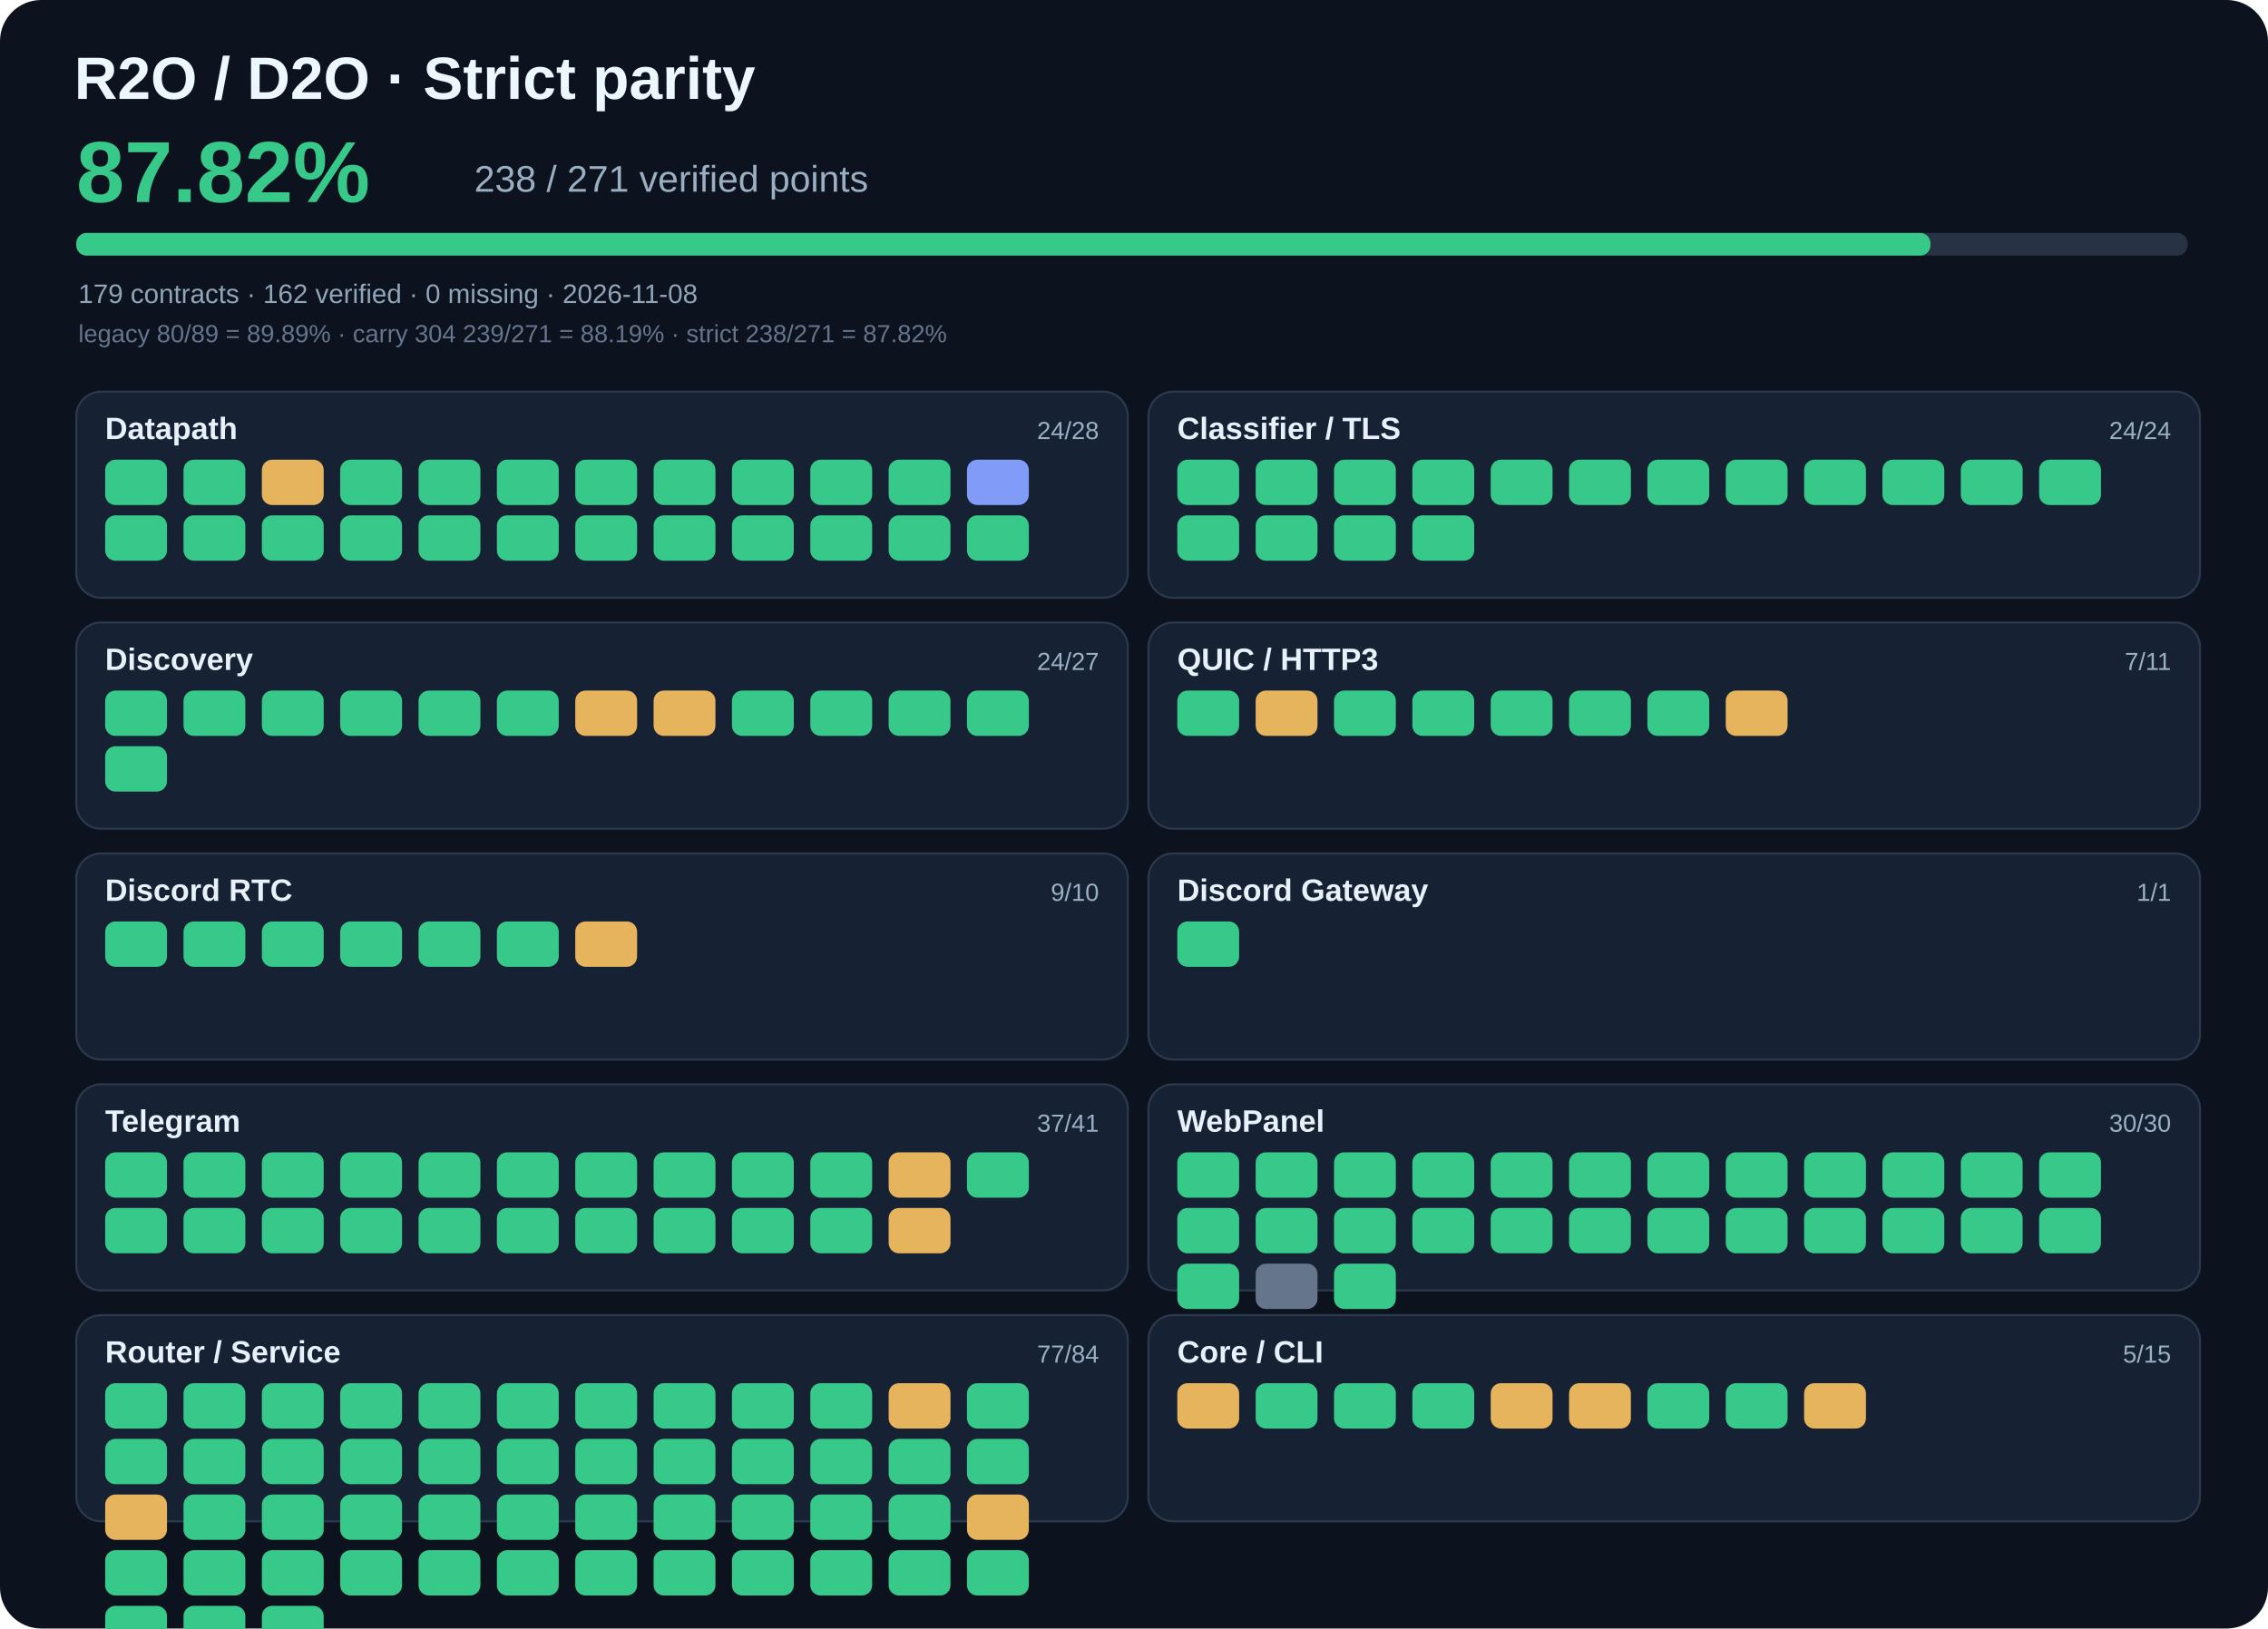
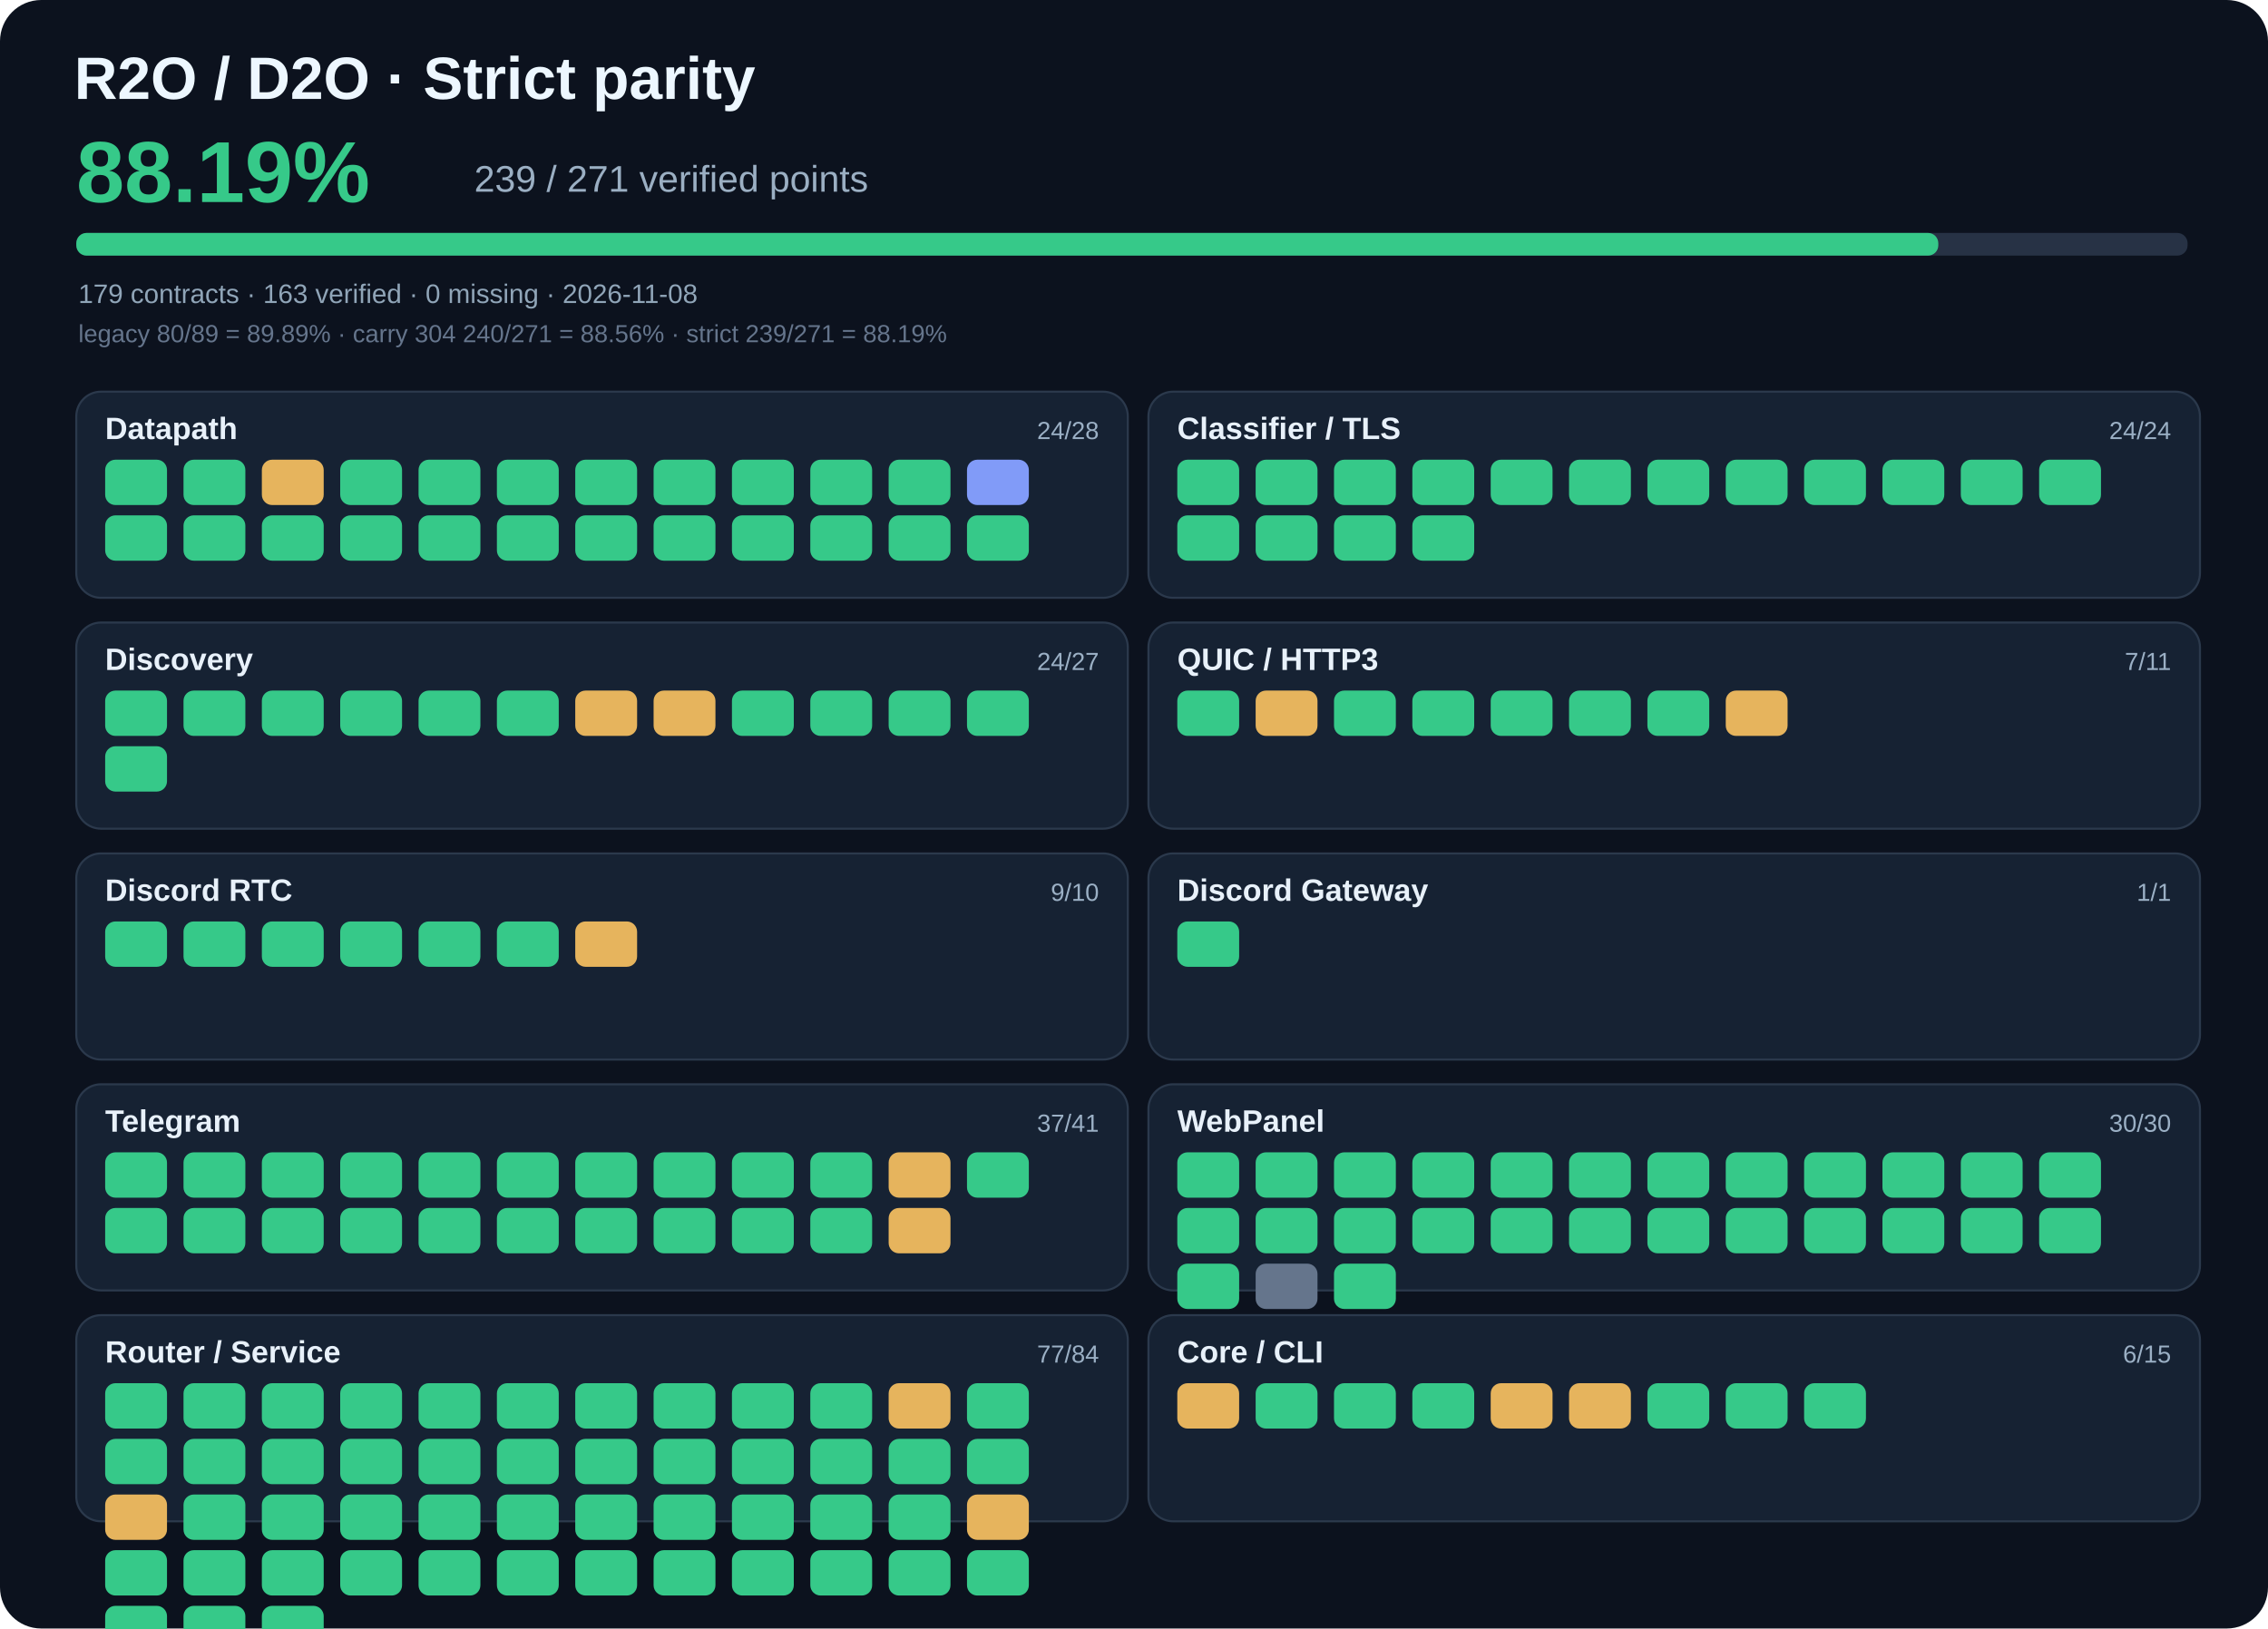
- <svg xmlns="http://www.w3.org/2000/svg" viewBox="0 0 1100 790" width="1100" height="790" role="img" aria-label="R2O strict parity 87.82%">
+ <svg xmlns="http://www.w3.org/2000/svg" viewBox="0 0 1100 790" width="1100" height="790" role="img" aria-label="R2O strict parity 88.19%">
  <rect width="1100" height="790" rx="20" fill="#0c121e" />
  <text x="36" y="48" fill="#edf7ff" font-family="Arial,sans-serif" font-size="29" font-weight="700">R2O / D2O · Strict parity</text>
-   <text x="37" y="98" fill="#36c989" font-family="Arial,sans-serif" font-size="42" font-weight="700">87.82%</text>
-   <text x="230" y="93" fill="#9bafc3" font-family="Arial,sans-serif" font-size="18">238 / 271 verified points</text>
+   <text x="37" y="98" fill="#36c989" font-family="Arial,sans-serif" font-size="42" font-weight="700">88.19%</text>
+   <text x="230" y="93" fill="#9bafc3" font-family="Arial,sans-serif" font-size="18">239 / 271 verified points</text>
  <rect x="37" y="113" width="1024" height="11" rx="5" fill="#273245" />
-   <rect x="37" y="113" width="899.3" height="11" rx="5" fill="#36c989" />
-   <text x="38" y="147" fill="#90a5b8" font-family="Arial,sans-serif" font-size="13">179 contracts · 162 verified · 0 missing · 2026-11-08</text>
-   <text x="38" y="166" fill="#65758c" font-family="Arial,sans-serif" font-size="12">legacy 80/89 = 89.89% · carry 304 239/271 = 88.19% · strict 238/271 = 87.82%</text>
+   <rect x="37" y="113" width="903.1" height="11" rx="5" fill="#36c989" />
+   <text x="38" y="147" fill="#90a5b8" font-family="Arial,sans-serif" font-size="13">179 contracts · 163 verified · 0 missing · 2026-11-08</text>
+   <text x="38" y="166" fill="#65758c" font-family="Arial,sans-serif" font-size="12">legacy 80/89 = 89.89% · carry 304 240/271 = 88.56% · strict 239/271 = 88.19%</text>
  <rect x="37" y="190" width="510" height="100" rx="12" fill="#162233" stroke="#2b394c" />
  <text x="51" y="213" fill="#e8f1fa" font-family="Arial,sans-serif" font-size="15" font-weight="700">Datapath</text>
  <text x="533" y="213" text-anchor="end" fill="#9bb0c5" font-family="Arial,sans-serif" font-size="12">24/28</text>
  <rect x="51" y="223" width="30" height="22" rx="5" fill="#36c989" />
  <rect x="89" y="223" width="30" height="22" rx="5" fill="#36c989" />
  <rect x="127" y="223" width="30" height="22" rx="5" fill="#e6b45d" />
  <rect x="165" y="223" width="30" height="22" rx="5" fill="#36c989" />
  <rect x="203" y="223" width="30" height="22" rx="5" fill="#36c989" />
  <rect x="241" y="223" width="30" height="22" rx="5" fill="#36c989" />
  <rect x="279" y="223" width="30" height="22" rx="5" fill="#36c989" />
  <rect x="317" y="223" width="30" height="22" rx="5" fill="#36c989" />
  <rect x="355" y="223" width="30" height="22" rx="5" fill="#36c989" />
  <rect x="393" y="223" width="30" height="22" rx="5" fill="#36c989" />
  <rect x="431" y="223" width="30" height="22" rx="5" fill="#36c989" />
  <rect x="469" y="223" width="30" height="22" rx="5" fill="#819bf8" />
  <rect x="51" y="250" width="30" height="22" rx="5" fill="#36c989" />
  <rect x="89" y="250" width="30" height="22" rx="5" fill="#36c989" />
  <rect x="127" y="250" width="30" height="22" rx="5" fill="#36c989" />
  <rect x="165" y="250" width="30" height="22" rx="5" fill="#36c989" />
  <rect x="203" y="250" width="30" height="22" rx="5" fill="#36c989" />
  <rect x="241" y="250" width="30" height="22" rx="5" fill="#36c989" />
  <rect x="279" y="250" width="30" height="22" rx="5" fill="#36c989" />
  <rect x="317" y="250" width="30" height="22" rx="5" fill="#36c989" />
  <rect x="355" y="250" width="30" height="22" rx="5" fill="#36c989" />
  <rect x="393" y="250" width="30" height="22" rx="5" fill="#36c989" />
  <rect x="431" y="250" width="30" height="22" rx="5" fill="#36c989" />
  <rect x="469" y="250" width="30" height="22" rx="5" fill="#36c989" />
  <rect x="557" y="190" width="510" height="100" rx="12" fill="#162233" stroke="#2b394c" />
  <text x="571" y="213" fill="#e8f1fa" font-family="Arial,sans-serif" font-size="15" font-weight="700">Classifier / TLS</text>
  <text x="1053" y="213" text-anchor="end" fill="#9bb0c5" font-family="Arial,sans-serif" font-size="12">24/24</text>
  <rect x="571" y="223" width="30" height="22" rx="5" fill="#36c989" />
  <rect x="609" y="223" width="30" height="22" rx="5" fill="#36c989" />
  <rect x="647" y="223" width="30" height="22" rx="5" fill="#36c989" />
  <rect x="685" y="223" width="30" height="22" rx="5" fill="#36c989" />
  <rect x="723" y="223" width="30" height="22" rx="5" fill="#36c989" />
  <rect x="761" y="223" width="30" height="22" rx="5" fill="#36c989" />
  <rect x="799" y="223" width="30" height="22" rx="5" fill="#36c989" />
  <rect x="837" y="223" width="30" height="22" rx="5" fill="#36c989" />
  <rect x="875" y="223" width="30" height="22" rx="5" fill="#36c989" />
  <rect x="913" y="223" width="30" height="22" rx="5" fill="#36c989" />
  <rect x="951" y="223" width="30" height="22" rx="5" fill="#36c989" />
  <rect x="989" y="223" width="30" height="22" rx="5" fill="#36c989" />
  <rect x="571" y="250" width="30" height="22" rx="5" fill="#36c989" />
  <rect x="609" y="250" width="30" height="22" rx="5" fill="#36c989" />
  <rect x="647" y="250" width="30" height="22" rx="5" fill="#36c989" />
  <rect x="685" y="250" width="30" height="22" rx="5" fill="#36c989" />
  <rect x="37" y="302" width="510" height="100" rx="12" fill="#162233" stroke="#2b394c" />
  <text x="51" y="325" fill="#e8f1fa" font-family="Arial,sans-serif" font-size="15" font-weight="700">Discovery</text>
  <text x="533" y="325" text-anchor="end" fill="#9bb0c5" font-family="Arial,sans-serif" font-size="12">24/27</text>
  <rect x="51" y="335" width="30" height="22" rx="5" fill="#36c989" />
  <rect x="89" y="335" width="30" height="22" rx="5" fill="#36c989" />
  <rect x="127" y="335" width="30" height="22" rx="5" fill="#36c989" />
  <rect x="165" y="335" width="30" height="22" rx="5" fill="#36c989" />
  <rect x="203" y="335" width="30" height="22" rx="5" fill="#36c989" />
  <rect x="241" y="335" width="30" height="22" rx="5" fill="#36c989" />
  <rect x="279" y="335" width="30" height="22" rx="5" fill="#e6b45d" />
  <rect x="317" y="335" width="30" height="22" rx="5" fill="#e6b45d" />
  <rect x="355" y="335" width="30" height="22" rx="5" fill="#36c989" />
  <rect x="393" y="335" width="30" height="22" rx="5" fill="#36c989" />
  <rect x="431" y="335" width="30" height="22" rx="5" fill="#36c989" />
  <rect x="469" y="335" width="30" height="22" rx="5" fill="#36c989" />
  <rect x="51" y="362" width="30" height="22" rx="5" fill="#36c989" />
  <rect x="557" y="302" width="510" height="100" rx="12" fill="#162233" stroke="#2b394c" />
  <text x="571" y="325" fill="#e8f1fa" font-family="Arial,sans-serif" font-size="15" font-weight="700">QUIC / HTTP3</text>
  <text x="1053" y="325" text-anchor="end" fill="#9bb0c5" font-family="Arial,sans-serif" font-size="12">7/11</text>
  <rect x="571" y="335" width="30" height="22" rx="5" fill="#36c989" />
  <rect x="609" y="335" width="30" height="22" rx="5" fill="#e6b45d" />
  <rect x="647" y="335" width="30" height="22" rx="5" fill="#36c989" />
  <rect x="685" y="335" width="30" height="22" rx="5" fill="#36c989" />
  <rect x="723" y="335" width="30" height="22" rx="5" fill="#36c989" />
  <rect x="761" y="335" width="30" height="22" rx="5" fill="#36c989" />
  <rect x="799" y="335" width="30" height="22" rx="5" fill="#36c989" />
  <rect x="837" y="335" width="30" height="22" rx="5" fill="#e6b45d" />
  <rect x="37" y="414" width="510" height="100" rx="12" fill="#162233" stroke="#2b394c" />
  <text x="51" y="437" fill="#e8f1fa" font-family="Arial,sans-serif" font-size="15" font-weight="700">Discord RTC</text>
  <text x="533" y="437" text-anchor="end" fill="#9bb0c5" font-family="Arial,sans-serif" font-size="12">9/10</text>
  <rect x="51" y="447" width="30" height="22" rx="5" fill="#36c989" />
  <rect x="89" y="447" width="30" height="22" rx="5" fill="#36c989" />
  <rect x="127" y="447" width="30" height="22" rx="5" fill="#36c989" />
  <rect x="165" y="447" width="30" height="22" rx="5" fill="#36c989" />
  <rect x="203" y="447" width="30" height="22" rx="5" fill="#36c989" />
  <rect x="241" y="447" width="30" height="22" rx="5" fill="#36c989" />
  <rect x="279" y="447" width="30" height="22" rx="5" fill="#e6b45d" />
  <rect x="557" y="414" width="510" height="100" rx="12" fill="#162233" stroke="#2b394c" />
  <text x="571" y="437" fill="#e8f1fa" font-family="Arial,sans-serif" font-size="15" font-weight="700">Discord Gateway</text>
  <text x="1053" y="437" text-anchor="end" fill="#9bb0c5" font-family="Arial,sans-serif" font-size="12">1/1</text>
  <rect x="571" y="447" width="30" height="22" rx="5" fill="#36c989" />
  <rect x="37" y="526" width="510" height="100" rx="12" fill="#162233" stroke="#2b394c" />
  <text x="51" y="549" fill="#e8f1fa" font-family="Arial,sans-serif" font-size="15" font-weight="700">Telegram</text>
  <text x="533" y="549" text-anchor="end" fill="#9bb0c5" font-family="Arial,sans-serif" font-size="12">37/41</text>
  <rect x="51" y="559" width="30" height="22" rx="5" fill="#36c989" />
  <rect x="89" y="559" width="30" height="22" rx="5" fill="#36c989" />
  <rect x="127" y="559" width="30" height="22" rx="5" fill="#36c989" />
  <rect x="165" y="559" width="30" height="22" rx="5" fill="#36c989" />
  <rect x="203" y="559" width="30" height="22" rx="5" fill="#36c989" />
  <rect x="241" y="559" width="30" height="22" rx="5" fill="#36c989" />
  <rect x="279" y="559" width="30" height="22" rx="5" fill="#36c989" />
  <rect x="317" y="559" width="30" height="22" rx="5" fill="#36c989" />
  <rect x="355" y="559" width="30" height="22" rx="5" fill="#36c989" />
  <rect x="393" y="559" width="30" height="22" rx="5" fill="#36c989" />
  <rect x="431" y="559" width="30" height="22" rx="5" fill="#e6b45d" />
  <rect x="469" y="559" width="30" height="22" rx="5" fill="#36c989" />
  <rect x="51" y="586" width="30" height="22" rx="5" fill="#36c989" />
  <rect x="89" y="586" width="30" height="22" rx="5" fill="#36c989" />
  <rect x="127" y="586" width="30" height="22" rx="5" fill="#36c989" />
  <rect x="165" y="586" width="30" height="22" rx="5" fill="#36c989" />
  <rect x="203" y="586" width="30" height="22" rx="5" fill="#36c989" />
  <rect x="241" y="586" width="30" height="22" rx="5" fill="#36c989" />
  <rect x="279" y="586" width="30" height="22" rx="5" fill="#36c989" />
  <rect x="317" y="586" width="30" height="22" rx="5" fill="#36c989" />
  <rect x="355" y="586" width="30" height="22" rx="5" fill="#36c989" />
  <rect x="393" y="586" width="30" height="22" rx="5" fill="#36c989" />
  <rect x="431" y="586" width="30" height="22" rx="5" fill="#e6b45d" />
  <rect x="557" y="526" width="510" height="100" rx="12" fill="#162233" stroke="#2b394c" />
  <text x="571" y="549" fill="#e8f1fa" font-family="Arial,sans-serif" font-size="15" font-weight="700">WebPanel</text>
  <text x="1053" y="549" text-anchor="end" fill="#9bb0c5" font-family="Arial,sans-serif" font-size="12">30/30</text>
  <rect x="571" y="559" width="30" height="22" rx="5" fill="#36c989" />
  <rect x="609" y="559" width="30" height="22" rx="5" fill="#36c989" />
  <rect x="647" y="559" width="30" height="22" rx="5" fill="#36c989" />
  <rect x="685" y="559" width="30" height="22" rx="5" fill="#36c989" />
  <rect x="723" y="559" width="30" height="22" rx="5" fill="#36c989" />
  <rect x="761" y="559" width="30" height="22" rx="5" fill="#36c989" />
  <rect x="799" y="559" width="30" height="22" rx="5" fill="#36c989" />
  <rect x="837" y="559" width="30" height="22" rx="5" fill="#36c989" />
  <rect x="875" y="559" width="30" height="22" rx="5" fill="#36c989" />
  <rect x="913" y="559" width="30" height="22" rx="5" fill="#36c989" />
  <rect x="951" y="559" width="30" height="22" rx="5" fill="#36c989" />
  <rect x="989" y="559" width="30" height="22" rx="5" fill="#36c989" />
  <rect x="571" y="586" width="30" height="22" rx="5" fill="#36c989" />
  <rect x="609" y="586" width="30" height="22" rx="5" fill="#36c989" />
  <rect x="647" y="586" width="30" height="22" rx="5" fill="#36c989" />
  <rect x="685" y="586" width="30" height="22" rx="5" fill="#36c989" />
  <rect x="723" y="586" width="30" height="22" rx="5" fill="#36c989" />
  <rect x="761" y="586" width="30" height="22" rx="5" fill="#36c989" />
  <rect x="799" y="586" width="30" height="22" rx="5" fill="#36c989" />
  <rect x="837" y="586" width="30" height="22" rx="5" fill="#36c989" />
  <rect x="875" y="586" width="30" height="22" rx="5" fill="#36c989" />
  <rect x="913" y="586" width="30" height="22" rx="5" fill="#36c989" />
  <rect x="951" y="586" width="30" height="22" rx="5" fill="#36c989" />
  <rect x="989" y="586" width="30" height="22" rx="5" fill="#36c989" />
  <rect x="571" y="613" width="30" height="22" rx="5" fill="#36c989" />
  <rect x="609" y="613" width="30" height="22" rx="5" fill="#65758c" />
  <rect x="647" y="613" width="30" height="22" rx="5" fill="#36c989" />
  <rect x="37" y="638" width="510" height="100" rx="12" fill="#162233" stroke="#2b394c" />
  <text x="51" y="661" fill="#e8f1fa" font-family="Arial,sans-serif" font-size="15" font-weight="700">Router / Service</text>
  <text x="533" y="661" text-anchor="end" fill="#9bb0c5" font-family="Arial,sans-serif" font-size="12">77/84</text>
  <rect x="51" y="671" width="30" height="22" rx="5" fill="#36c989" />
  <rect x="89" y="671" width="30" height="22" rx="5" fill="#36c989" />
  <rect x="127" y="671" width="30" height="22" rx="5" fill="#36c989" />
  <rect x="165" y="671" width="30" height="22" rx="5" fill="#36c989" />
  <rect x="203" y="671" width="30" height="22" rx="5" fill="#36c989" />
  <rect x="241" y="671" width="30" height="22" rx="5" fill="#36c989" />
  <rect x="279" y="671" width="30" height="22" rx="5" fill="#36c989" />
  <rect x="317" y="671" width="30" height="22" rx="5" fill="#36c989" />
  <rect x="355" y="671" width="30" height="22" rx="5" fill="#36c989" />
  <rect x="393" y="671" width="30" height="22" rx="5" fill="#36c989" />
  <rect x="431" y="671" width="30" height="22" rx="5" fill="#e6b45d" />
  <rect x="469" y="671" width="30" height="22" rx="5" fill="#36c989" />
  <rect x="51" y="698" width="30" height="22" rx="5" fill="#36c989" />
  <rect x="89" y="698" width="30" height="22" rx="5" fill="#36c989" />
  <rect x="127" y="698" width="30" height="22" rx="5" fill="#36c989" />
  <rect x="165" y="698" width="30" height="22" rx="5" fill="#36c989" />
  <rect x="203" y="698" width="30" height="22" rx="5" fill="#36c989" />
  <rect x="241" y="698" width="30" height="22" rx="5" fill="#36c989" />
  <rect x="279" y="698" width="30" height="22" rx="5" fill="#36c989" />
  <rect x="317" y="698" width="30" height="22" rx="5" fill="#36c989" />
  <rect x="355" y="698" width="30" height="22" rx="5" fill="#36c989" />
  <rect x="393" y="698" width="30" height="22" rx="5" fill="#36c989" />
  <rect x="431" y="698" width="30" height="22" rx="5" fill="#36c989" />
  <rect x="469" y="698" width="30" height="22" rx="5" fill="#36c989" />
  <rect x="51" y="725" width="30" height="22" rx="5" fill="#e6b45d" />
  <rect x="89" y="725" width="30" height="22" rx="5" fill="#36c989" />
  <rect x="127" y="725" width="30" height="22" rx="5" fill="#36c989" />
  <rect x="165" y="725" width="30" height="22" rx="5" fill="#36c989" />
  <rect x="203" y="725" width="30" height="22" rx="5" fill="#36c989" />
  <rect x="241" y="725" width="30" height="22" rx="5" fill="#36c989" />
  <rect x="279" y="725" width="30" height="22" rx="5" fill="#36c989" />
  <rect x="317" y="725" width="30" height="22" rx="5" fill="#36c989" />
  <rect x="355" y="725" width="30" height="22" rx="5" fill="#36c989" />
  <rect x="393" y="725" width="30" height="22" rx="5" fill="#36c989" />
  <rect x="431" y="725" width="30" height="22" rx="5" fill="#36c989" />
  <rect x="469" y="725" width="30" height="22" rx="5" fill="#e6b45d" />
  <rect x="51" y="752" width="30" height="22" rx="5" fill="#36c989" />
  <rect x="89" y="752" width="30" height="22" rx="5" fill="#36c989" />
  <rect x="127" y="752" width="30" height="22" rx="5" fill="#36c989" />
  <rect x="165" y="752" width="30" height="22" rx="5" fill="#36c989" />
  <rect x="203" y="752" width="30" height="22" rx="5" fill="#36c989" />
  <rect x="241" y="752" width="30" height="22" rx="5" fill="#36c989" />
  <rect x="279" y="752" width="30" height="22" rx="5" fill="#36c989" />
  <rect x="317" y="752" width="30" height="22" rx="5" fill="#36c989" />
  <rect x="355" y="752" width="30" height="22" rx="5" fill="#36c989" />
  <rect x="393" y="752" width="30" height="22" rx="5" fill="#36c989" />
  <rect x="431" y="752" width="30" height="22" rx="5" fill="#36c989" />
  <rect x="469" y="752" width="30" height="22" rx="5" fill="#36c989" />
  <rect x="51" y="779" width="30" height="22" rx="5" fill="#36c989" />
  <rect x="89" y="779" width="30" height="22" rx="5" fill="#36c989" />
  <rect x="127" y="779" width="30" height="22" rx="5" fill="#36c989" />
  <rect x="557" y="638" width="510" height="100" rx="12" fill="#162233" stroke="#2b394c" />
  <text x="571" y="661" fill="#e8f1fa" font-family="Arial,sans-serif" font-size="15" font-weight="700">Core / CLI</text>
-   <text x="1053" y="661" text-anchor="end" fill="#9bb0c5" font-family="Arial,sans-serif" font-size="12">5/15</text>
+   <text x="1053" y="661" text-anchor="end" fill="#9bb0c5" font-family="Arial,sans-serif" font-size="12">6/15</text>
  <rect x="571" y="671" width="30" height="22" rx="5" fill="#e6b45d" />
  <rect x="609" y="671" width="30" height="22" rx="5" fill="#36c989" />
  <rect x="647" y="671" width="30" height="22" rx="5" fill="#36c989" />
  <rect x="685" y="671" width="30" height="22" rx="5" fill="#36c989" />
  <rect x="723" y="671" width="30" height="22" rx="5" fill="#e6b45d" />
  <rect x="761" y="671" width="30" height="22" rx="5" fill="#e6b45d" />
  <rect x="799" y="671" width="30" height="22" rx="5" fill="#36c989" />
  <rect x="837" y="671" width="30" height="22" rx="5" fill="#36c989" />
-   <rect x="875" y="671" width="30" height="22" rx="5" fill="#e6b45d" />
+   <rect x="875" y="671" width="30" height="22" rx="5" fill="#36c989" />
</svg>
